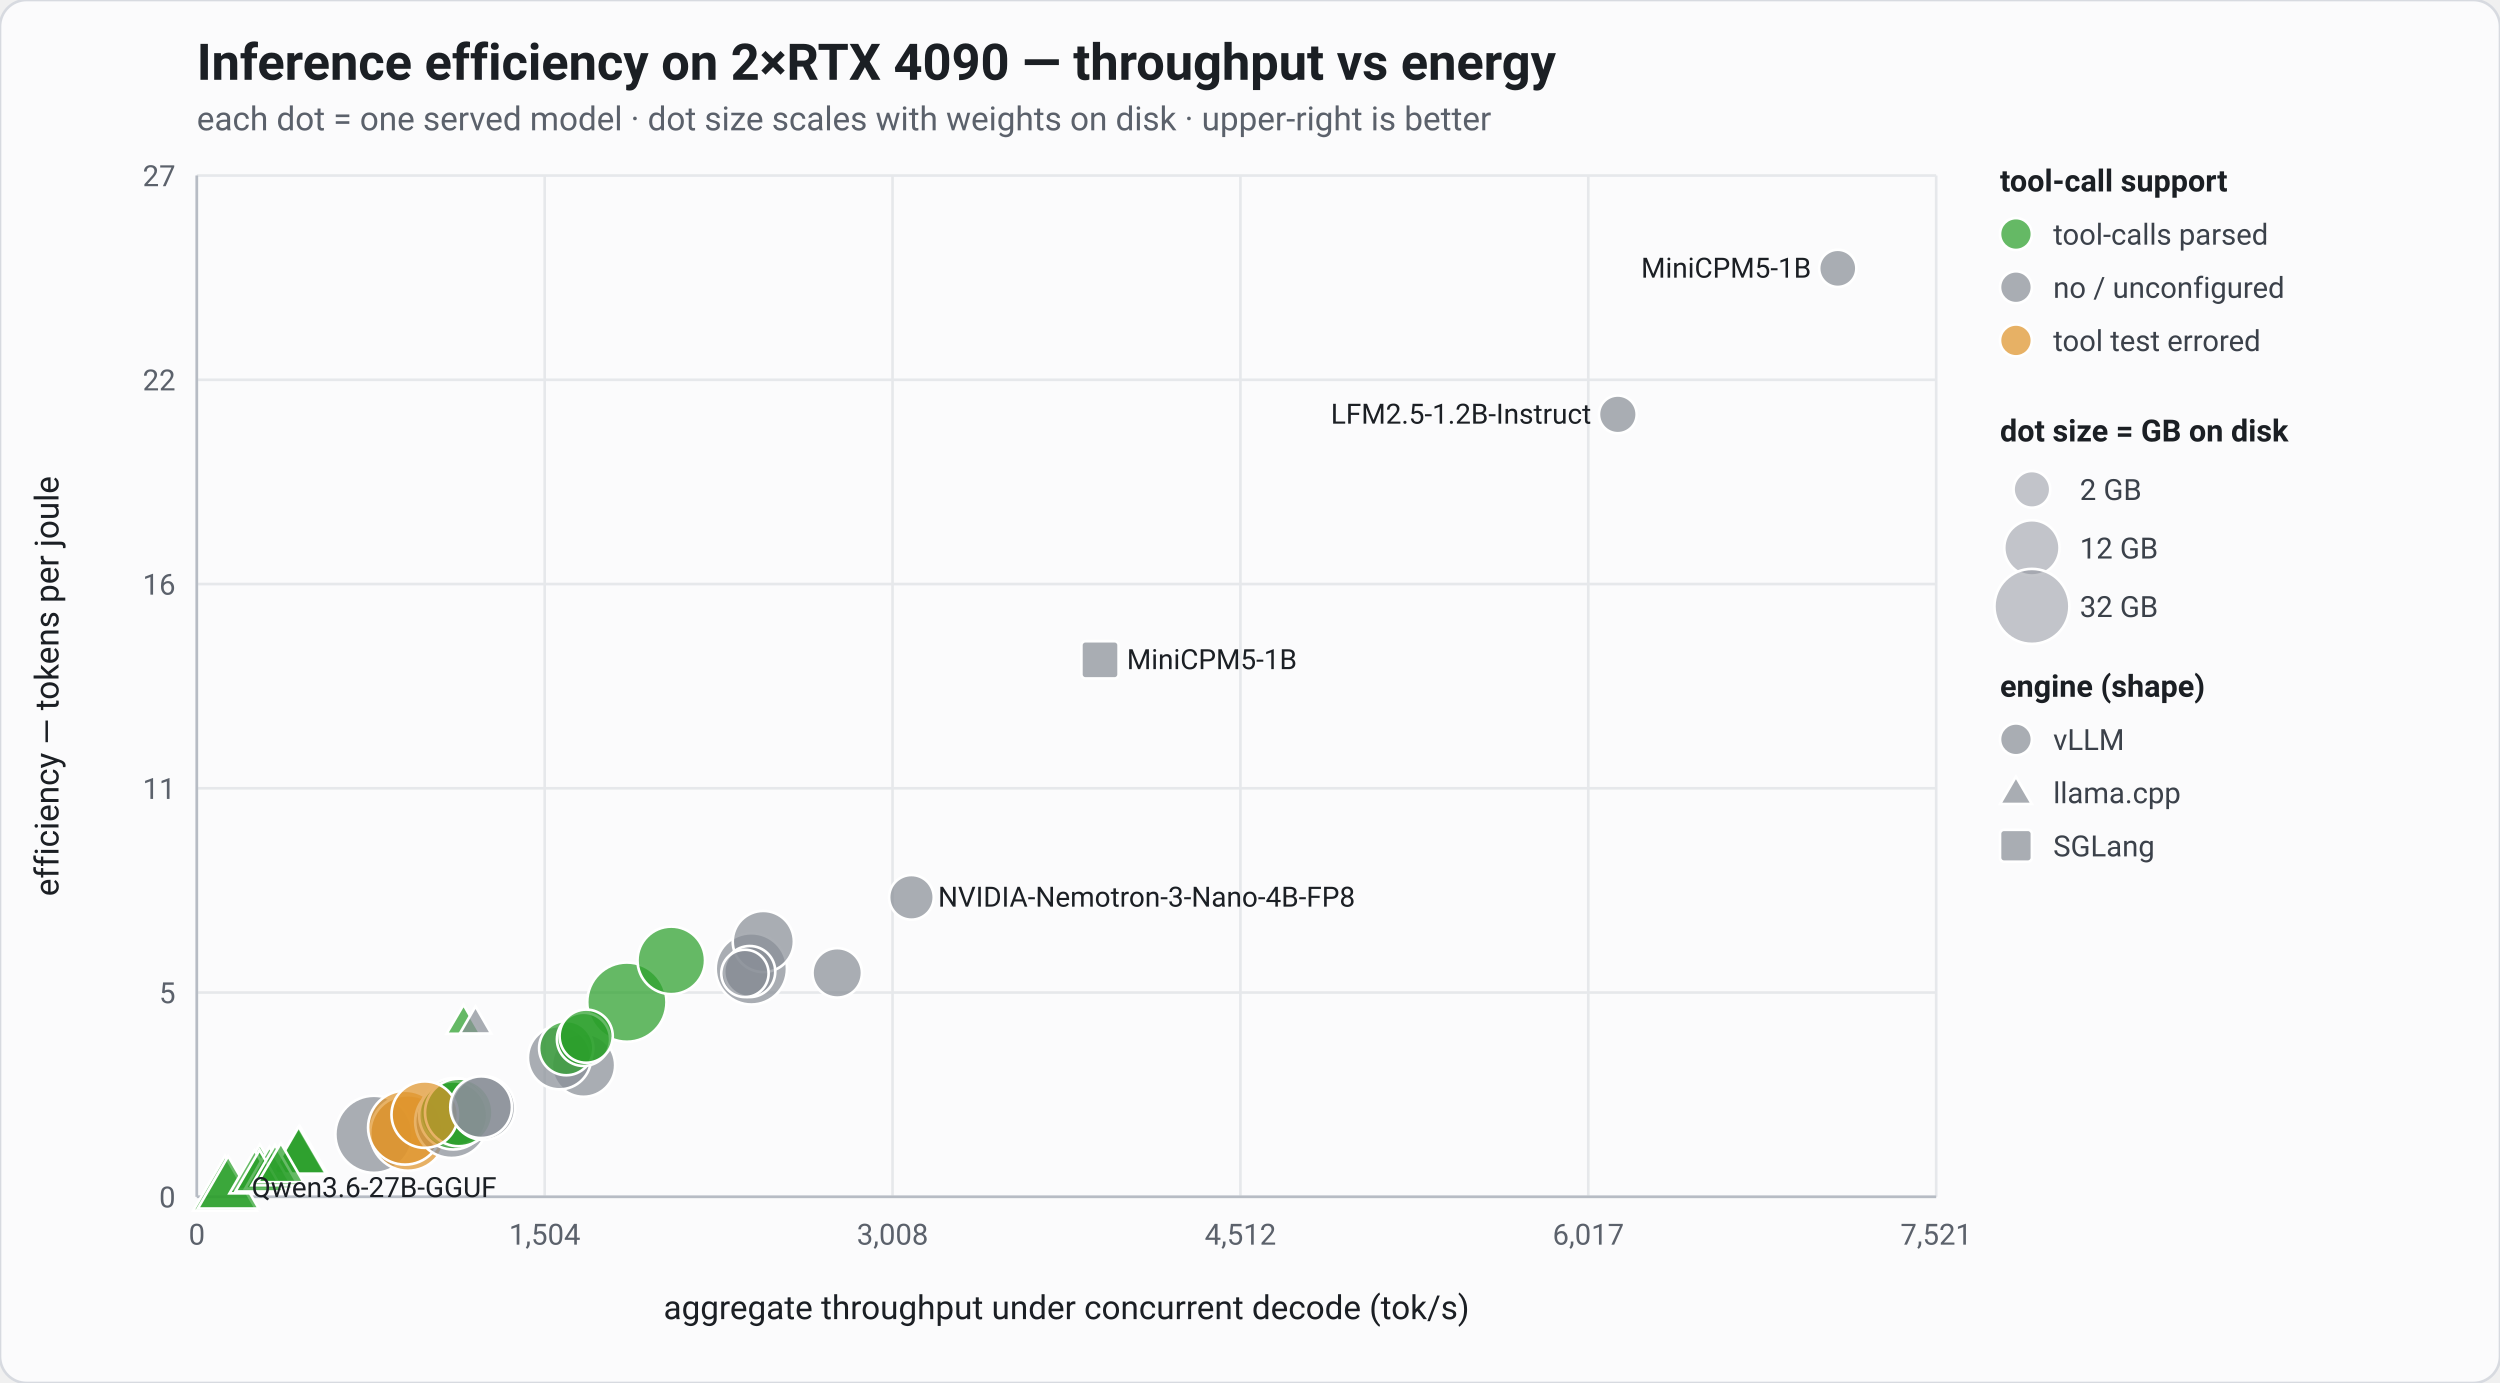
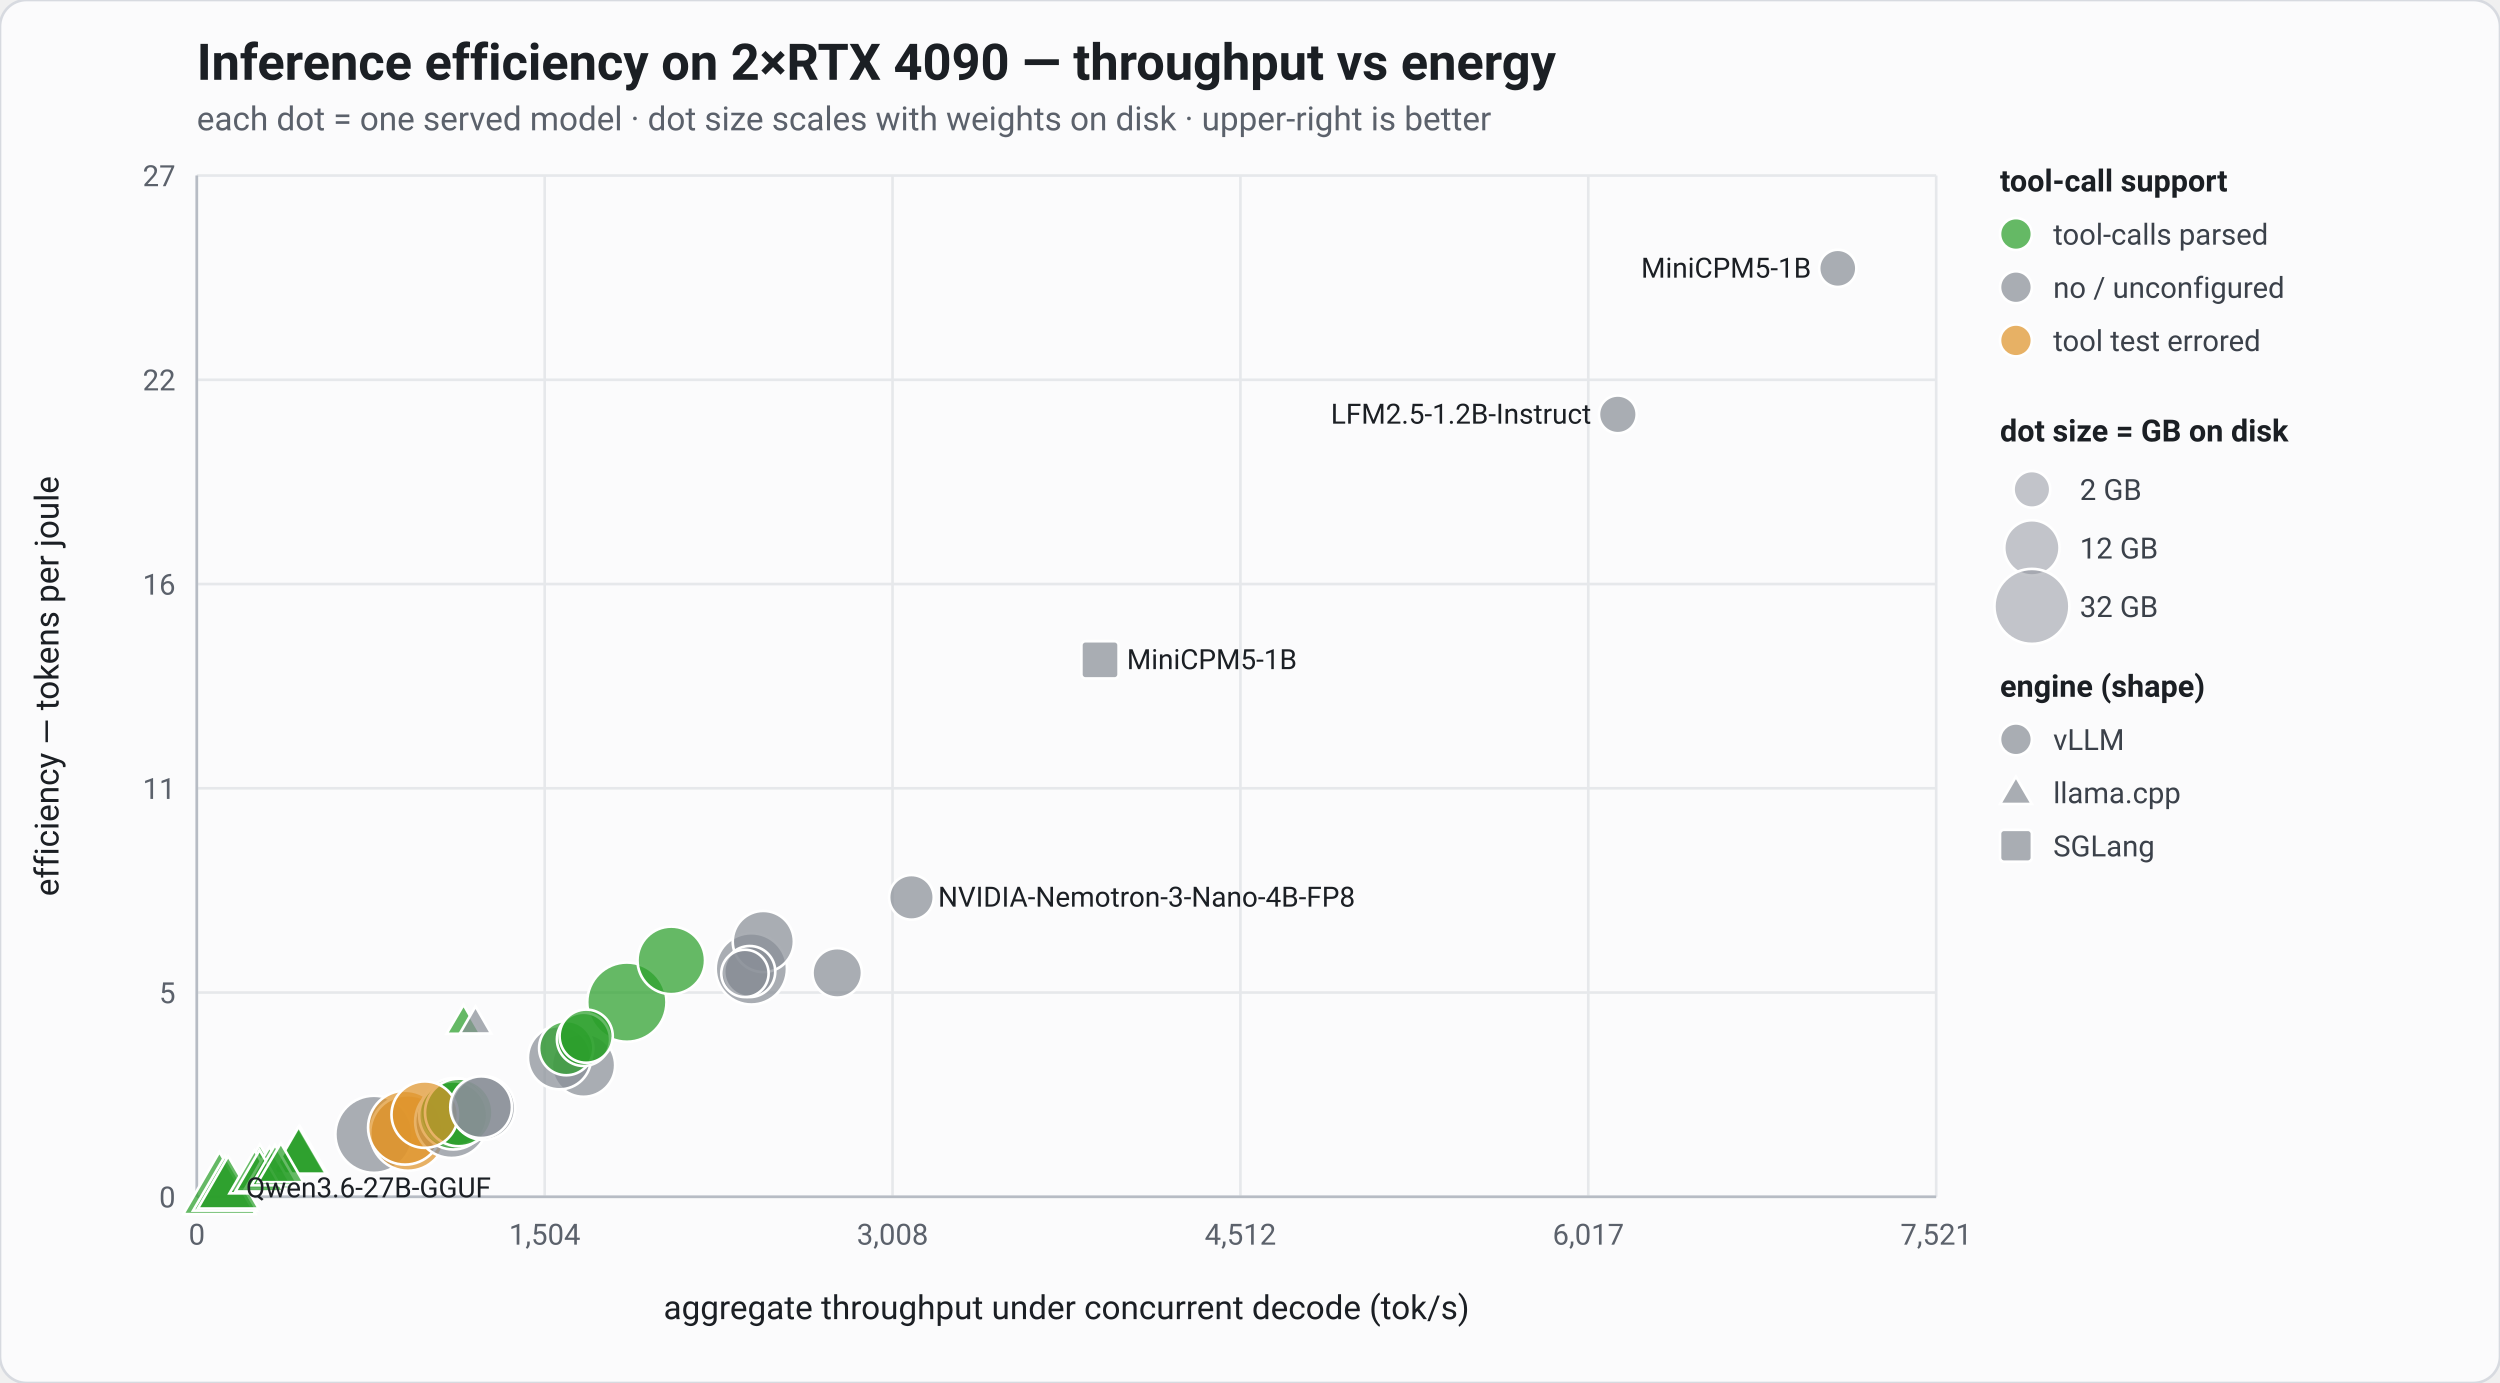
<svg xmlns="http://www.w3.org/2000/svg" width="940" height="520" viewBox="0 0 940 520" font-family="-apple-system,Segoe UI,Roboto,sans-serif">
  <rect x="0" y="0" width="940" height="520" rx="10" fill="#fbfbfc" stroke="#d7dae0" />
  <text x="74" y="30" font-size="19" font-weight="700" fill="#1b1f24">Inference efficiency on 2×RTX 4090 — throughput vs energy</text>
  <text x="74" y="49" font-size="12.5" fill="#5b616b">each dot = one served model · dot size scales with weights on disk · upper-right is better</text>
  <line x1="74.0" y1="66" x2="74.0" y2="450" stroke="#e6e8eb" />
  <text x="74.0" y="468" font-size="11" fill="#5b616b" text-anchor="middle">0</text>
  <line x1="74" y1="450.0" x2="728" y2="450.0" stroke="#e6e8eb" />
  <text x="66" y="454.0" font-size="11" fill="#5b616b" text-anchor="end">0</text>
  <line x1="204.8" y1="66" x2="204.8" y2="450" stroke="#e6e8eb" />
  <text x="204.8" y="468" font-size="11" fill="#5b616b" text-anchor="middle">1,504</text>
  <line x1="74" y1="373.2" x2="728" y2="373.2" stroke="#e6e8eb" />
  <text x="66" y="377.2" font-size="11" fill="#5b616b" text-anchor="end">5</text>
  <line x1="335.6" y1="66" x2="335.6" y2="450" stroke="#e6e8eb" />
  <text x="335.6" y="468" font-size="11" fill="#5b616b" text-anchor="middle">3,008</text>
  <line x1="74" y1="296.4" x2="728" y2="296.4" stroke="#e6e8eb" />
  <text x="66" y="300.4" font-size="11" fill="#5b616b" text-anchor="end">11</text>
  <line x1="466.4" y1="66" x2="466.4" y2="450" stroke="#e6e8eb" />
  <text x="466.4" y="468" font-size="11" fill="#5b616b" text-anchor="middle">4,512</text>
  <line x1="74" y1="219.6" x2="728" y2="219.6" stroke="#e6e8eb" />
  <text x="66" y="223.6" font-size="11" fill="#5b616b" text-anchor="end">16</text>
  <line x1="597.2" y1="66" x2="597.2" y2="450" stroke="#e6e8eb" />
  <text x="597.2" y="468" font-size="11" fill="#5b616b" text-anchor="middle">6,017</text>
  <line x1="74" y1="142.8" x2="728" y2="142.8" stroke="#e6e8eb" />
  <text x="66" y="146.8" font-size="11" fill="#5b616b" text-anchor="end">22</text>
  <line x1="728.0" y1="66" x2="728.0" y2="450" stroke="#e6e8eb" />
  <text x="728.0" y="468" font-size="11" fill="#5b616b" text-anchor="middle">7,521</text>
  <line x1="74" y1="66.0" x2="728" y2="66.0" stroke="#e6e8eb" />
  <text x="66" y="70.0" font-size="11" fill="#5b616b" text-anchor="end">27</text>
  <line x1="74" y1="450" x2="728" y2="450" stroke="#b7bcc4" />
  <line x1="74" y1="66" x2="74" y2="450" stroke="#b7bcc4" />
  <text x="401.0" y="496" font-size="12.5" fill="#1b1f24" text-anchor="middle">aggregate throughput under concurrent decode (tok/s)</text>
  <text x="22" y="258.0" font-size="12.5" fill="#1b1f24" text-anchor="middle" transform="rotate(-90 22 258.0)">efficiency — tokens per joule</text>
  <circle cx="235.7" cy="376.8" r="14.9" fill="#2ca02c" fill-opacity="0.72" stroke="#ffffff" stroke-width="1" />
  <circle cx="140.6" cy="426.5" r="14.5" fill="#8a8f98" fill-opacity="0.72" stroke="#ffffff" stroke-width="1" />
  <circle cx="153.4" cy="426.0" r="14.2" fill="#e0952b" fill-opacity="0.72" stroke="#ffffff" stroke-width="1" />
  <circle cx="152.3" cy="424.0" r="13.9" fill="#e0952b" fill-opacity="0.72" stroke="#ffffff" stroke-width="1" />
  <circle cx="169.8" cy="421.7" r="13.7" fill="#8a8f98" fill-opacity="0.72" stroke="#ffffff" stroke-width="1" />
+   <polygon points="82.5,433.1 68.9,456.5 96.1,456.5" fill="#2ca02c" fill-opacity="0.72" stroke="#ffffff" stroke-width="1" />
  <circle cx="282.5" cy="364.3" r="13.4" fill="#8a8f98" fill-opacity="0.72" stroke="#ffffff" stroke-width="1" />
  <circle cx="170.9" cy="418.1" r="12.8" fill="#2ca02c" fill-opacity="0.72" stroke="#ffffff" stroke-width="1" />
  <circle cx="170.4" cy="419.4" r="12.8" fill="#2ca02c" fill-opacity="0.72" stroke="#ffffff" stroke-width="1" />
  <circle cx="252.4" cy="361.1" r="12.7" fill="#2ca02c" fill-opacity="0.72" stroke="#ffffff" stroke-width="1" />
  <circle cx="172.5" cy="418.3" r="12.7" fill="#2ca02c" fill-opacity="0.72" stroke="#ffffff" stroke-width="1" />
  <circle cx="159.7" cy="419.1" r="12.5" fill="#e0952b" fill-opacity="0.72" stroke="#ffffff" stroke-width="1" />
  <polygon points="84.6,434.6 72.6,455.2 96.6,455.2" fill="#2ca02c" fill-opacity="0.72" stroke="#ffffff" stroke-width="1" />
  <circle cx="181.7" cy="416.6" r="12.0" fill="#8a8f98" fill-opacity="0.72" stroke="#ffffff" stroke-width="1" />
  <circle cx="219.4" cy="400.5" r="11.9" fill="#8a8f98" fill-opacity="0.72" stroke="#ffffff" stroke-width="1" />
  <circle cx="210.4" cy="397.7" r="11.9" fill="#8a8f98" fill-opacity="0.72" stroke="#ffffff" stroke-width="1" />
  <circle cx="180.9" cy="416.3" r="11.6" fill="#8a8f98" fill-opacity="0.72" stroke="#ffffff" stroke-width="1" />
  <circle cx="287.0" cy="354.0" r="11.5" fill="#8a8f98" fill-opacity="0.72" stroke="#ffffff" stroke-width="1" />
  <polygon points="85.8,434.7 74.4,454.4 97.3,454.4" fill="#2ca02c" fill-opacity="0.72" stroke="#ffffff" stroke-width="1" />
  <polygon points="112.7,423.4 102.3,441.3 123.1,441.3" fill="#2ca02c" fill-opacity="0.72" stroke="#ffffff" stroke-width="1" />
  <polygon points="112.2,423.9 101.9,441.6 122.5,441.6" fill="#2ca02c" fill-opacity="0.72" stroke="#ffffff" stroke-width="1" />
  <polygon points="112.3,423.6 102.1,441.3 122.6,441.3" fill="#2ca02c" fill-opacity="0.72" stroke="#ffffff" stroke-width="1" />
  <circle cx="212.9" cy="394.1" r="10.2" fill="#2ca02c" fill-opacity="0.72" stroke="#ffffff" stroke-width="1" />
  <circle cx="219.4" cy="390.8" r="10.0" fill="#2ca02c" fill-opacity="0.72" stroke="#ffffff" stroke-width="1" />
  <circle cx="220.4" cy="389.6" r="10.0" fill="#2ca02c" fill-opacity="0.72" stroke="#ffffff" stroke-width="1" />
  <polygon points="97.7,430.3 88.0,447.1 107.5,447.1" fill="#2ca02c" fill-opacity="0.72" stroke="#ffffff" stroke-width="1" />
  <circle cx="281.9" cy="365.3" r="9.6" fill="#8a8f98" fill-opacity="0.72" stroke="#ffffff" stroke-width="1" />
  <polygon points="95.7,432.5 86.3,448.7 105.2,448.7" fill="#2ca02c" fill-opacity="0.72" stroke="#ffffff" stroke-width="1" />
  <circle cx="314.8" cy="365.8" r="9.3" fill="#8a8f98" fill-opacity="0.72" stroke="#ffffff" stroke-width="1" />
  <polygon points="101.3,431.2 92.2,446.9 110.4,446.9" fill="#2ca02c" fill-opacity="0.72" stroke="#ffffff" stroke-width="1" />
  <polygon points="97.6,432.4 88.5,448.0 106.6,448.0" fill="#2ca02c" fill-opacity="0.72" stroke="#ffffff" stroke-width="1" />
  <circle cx="280.1" cy="366.0" r="8.9" fill="#8a8f98" fill-opacity="0.72" stroke="#ffffff" stroke-width="1" />
  <polygon points="103.4,430.5 94.6,445.7 112.2,445.7" fill="#2ca02c" fill-opacity="0.72" stroke="#ffffff" stroke-width="1" />
  <polygon points="105.6,429.8 97.0,444.5 114.1,444.5" fill="#2ca02c" fill-opacity="0.72" stroke="#ffffff" stroke-width="1" />
  <circle cx="342.7" cy="337.4" r="8.4" fill="#8a8f98" fill-opacity="0.72" stroke="#ffffff" stroke-width="1" />
  <circle cx="608.3" cy="155.8" r="7.1" fill="#8a8f98" fill-opacity="0.72" stroke="#ffffff" stroke-width="1" />
  <circle cx="691.0" cy="100.9" r="7.0" fill="#8a8f98" fill-opacity="0.72" stroke="#ffffff" stroke-width="1" />
  <rect x="406.6" y="241.1" width="14.0" height="14.0" rx="1.5" fill="#8a8f98" fill-opacity="0.72" stroke="#ffffff" stroke-width="1" />
  <polygon points="174.3,377.8 167.9,388.7 180.6,388.7" fill="#2ca02c" fill-opacity="0.72" stroke="#ffffff" stroke-width="1" />
  <polygon points="178.8,378.4 172.9,388.6 184.7,388.6" fill="#8a8f98" fill-opacity="0.72" stroke="#ffffff" stroke-width="1" />
  <text x="681.0" y="104.4" font-size="10.5" fill="#1b1f24" text-anchor="end">MiniCPM5-1B</text>
  <text x="598.3" y="159.3" font-size="10.5" fill="#1b1f24" text-anchor="end">LFM2.5-1.2B-Instruct</text>
  <text x="423.7" y="251.6" font-size="10.5" fill="#1b1f24" text-anchor="start">MiniCPM5-1B</text>
  <text x="352.7" y="340.9" font-size="10.5" fill="#1b1f24" text-anchor="start">NVIDIA-Nemotron-3-Nano-4B-FP8</text>
-   <text x="94.6" y="450.1" font-size="10.5" fill="#1b1f24" text-anchor="start">Qwen3.6-27B-GGUF</text>
+   <text x="92.5" y="450.2" font-size="10.5" fill="#1b1f24" text-anchor="start">Qwen3.6-27B-GGUF</text>
  <text x="752" y="72" font-size="11.5" font-weight="700" fill="#1b1f24">tool-call support</text>
  <circle cx="758" cy="88.0" r="6" fill="#2ca02c" fill-opacity="0.72" stroke="#ffffff" />
  <text x="772" y="92" font-size="11" fill="#3b414a">tool-calls parsed</text>
  <circle cx="758" cy="108.0" r="6" fill="#8a8f98" fill-opacity="0.72" stroke="#ffffff" />
  <text x="772" y="112" font-size="11" fill="#3b414a">no / unconfigured</text>
  <circle cx="758" cy="128.0" r="6" fill="#e0952b" fill-opacity="0.72" stroke="#ffffff" />
  <text x="772" y="132" font-size="11" fill="#3b414a">tool test errored</text>
  <text x="752" y="166" font-size="11.5" font-weight="700" fill="#1b1f24">dot size = GB on disk</text>
  <circle cx="764" cy="184.0" r="6.9" fill="#8a8f98" fill-opacity="0.5" stroke="#ffffff" />
  <text x="782" y="188" font-size="11" fill="#3b414a">2 GB</text>
  <circle cx="764" cy="206.0" r="10.4" fill="#8a8f98" fill-opacity="0.5" stroke="#ffffff" />
  <text x="782" y="210" font-size="11" fill="#3b414a">12 GB</text>
  <circle cx="764" cy="228.0" r="14.1" fill="#8a8f98" fill-opacity="0.5" stroke="#ffffff" />
  <text x="782" y="232" font-size="11" fill="#3b414a">32 GB</text>
  <text x="752" y="262" font-size="11.5" font-weight="700" fill="#1b1f24">engine (shape)</text>
  <circle cx="758.0" cy="278.0" r="6.0" fill="#8a8f98" fill-opacity="0.72" stroke="#ffffff" stroke-width="1" />
  <text x="772" y="282" font-size="11" fill="#3b414a">vLLM</text>
  <polygon points="758.0,292.0 752.0,302.3 764.0,302.3" fill="#8a8f98" fill-opacity="0.72" stroke="#ffffff" stroke-width="1" />
  <text x="772" y="302" font-size="11" fill="#3b414a">llama.cpp</text>
  <rect x="752.0" y="312.0" width="12.0" height="12.0" rx="1.5" fill="#8a8f98" fill-opacity="0.72" stroke="#ffffff" stroke-width="1" />
  <text x="772" y="322" font-size="11" fill="#3b414a">SGLang</text>
</svg>
